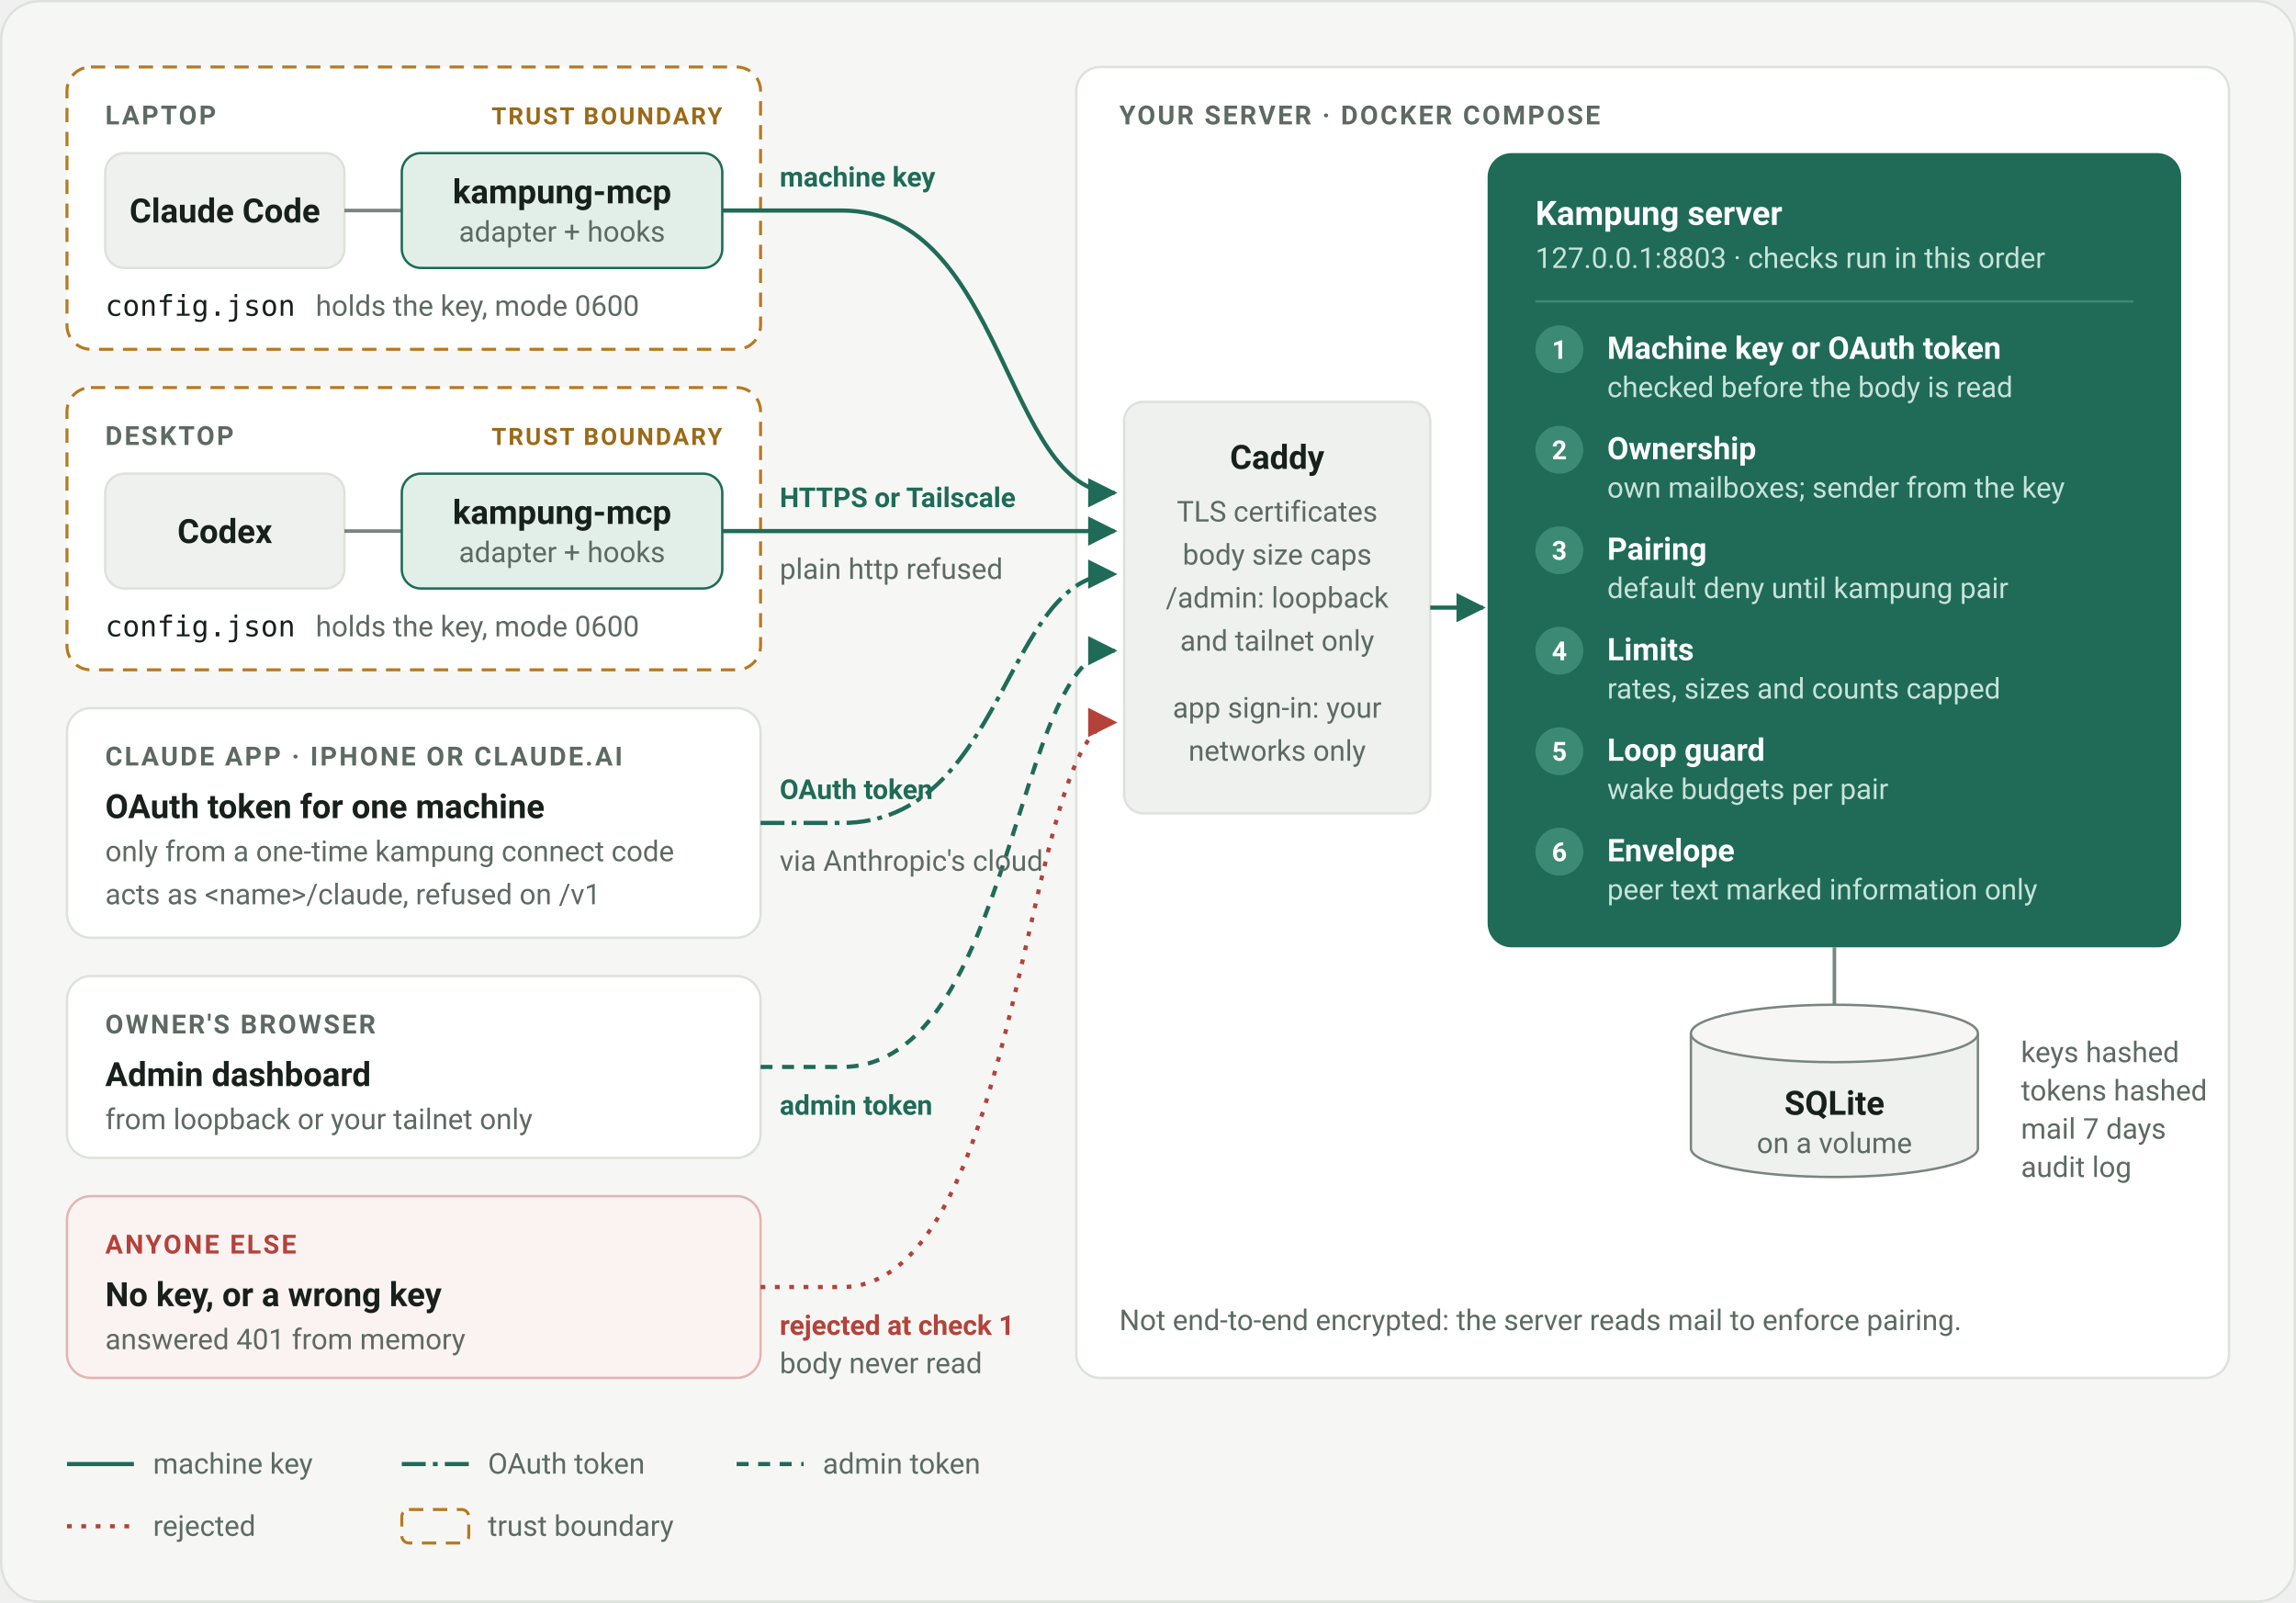
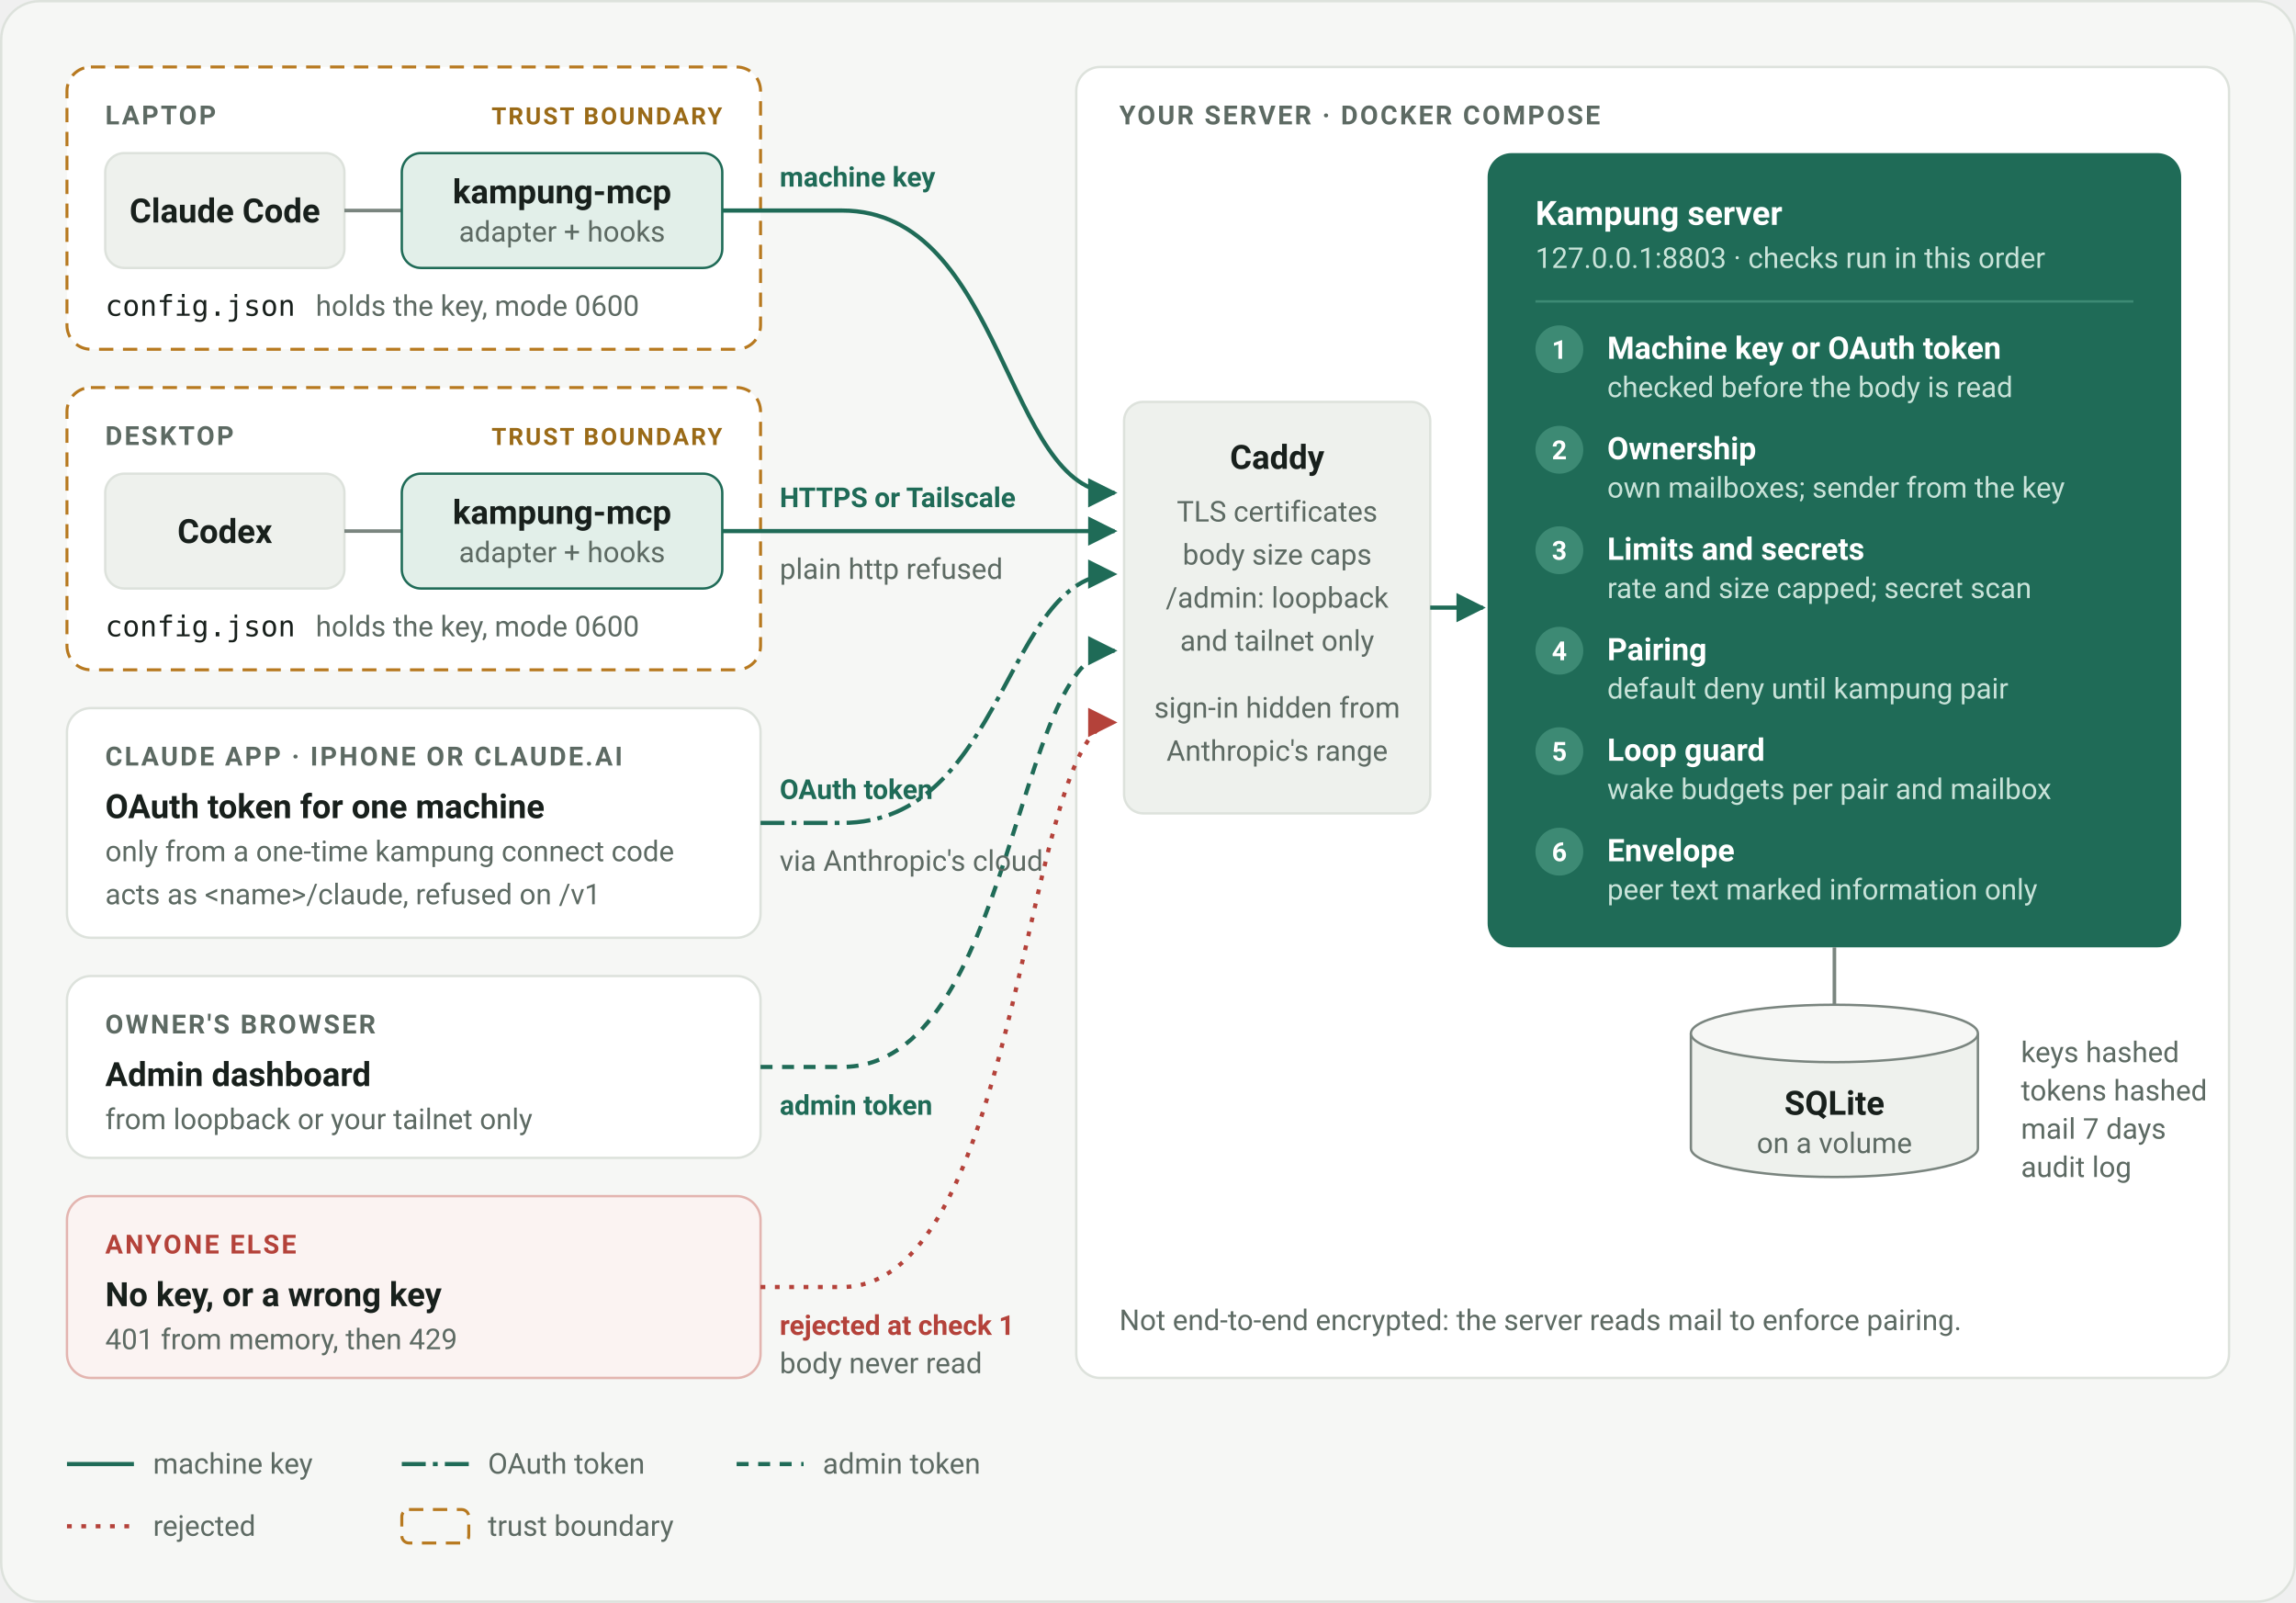
<svg xmlns="http://www.w3.org/2000/svg" width="960" height="670" viewBox="0 0 960 670" role="img" aria-labelledby="t d">
  <defs>
    <marker id="arrow" viewBox="0 0 10 10" refX="9" refY="5" markerWidth="7" markerHeight="7" orient="auto-start-reverse">
      <path d="M0,0 L10,5 L0,10 z" fill="#1f6b57" />
    </marker>
    <marker id="stop" viewBox="0 0 10 10" refX="9" refY="5" markerWidth="7" markerHeight="7" orient="auto-start-reverse">
      <path d="M0,0 L10,5 L0,10 z" fill="#b4423a" />
    </marker>
    <style>
      text { font-family: -apple-system, BlinkMacSystemFont, "Segoe UI", Roboto, "Helvetica Neue", Arial, sans-serif; fill: #18201c; }
      .eyebrow { font-size: 11px; font-weight: 600; letter-spacing: 0.08em; fill: #5d6a63; }
      .boundary { font-size: 10px; font-weight: 600; letter-spacing: 0.08em; fill: #9a6a17; }
      .title { font-size: 14px; font-weight: 600; }
      .row { font-size: 13px; font-weight: 600; }
      .sub { font-size: 12px; fill: #5d6a63; }
      .mono { font-family: ui-monospace, "SF Mono", Menlo, Consolas, monospace; font-size: 12px; }
      .on-dark { fill: #ffffff; }
      .on-dark-sub { fill: #c9e3d9; }
      .num { font-size: 11px; font-weight: 700; fill: #ffffff; }
      .edge { font-size: 11.5px; font-weight: 600; fill: #1f6b57; }
      .danger { fill: #b4423a; }
    </style>
  </defs>
  <rect x="0.5" y="0.5" width="959" height="669" rx="16" fill="#f6f7f5" stroke="#dde2dc" />
  <g>
    <rect x="28" y="28" width="290" height="118" rx="10" fill="#ffffff" stroke="#b7791f" stroke-width="1.25" stroke-dasharray="6 4" />
    <text x="44" y="52" class="eyebrow">LAPTOP</text>
    <text x="302" y="52" text-anchor="end" class="boundary">TRUST BOUNDARY</text>
    <rect x="44" y="64" width="100" height="48" rx="8" fill="#eef1ed" stroke="#dde2dc" />
    <text x="94" y="93" text-anchor="middle" class="title">Claude Code</text>
    <line x1="144" y1="88" x2="168" y2="88" stroke="#7a857f" stroke-width="1.5" />
    <rect x="168" y="64" width="134" height="48" rx="8" fill="#e2efe9" stroke="#1f6b57" />
    <text x="235" y="85" text-anchor="middle" class="title">kampung-mcp</text>
    <text x="235" y="101" text-anchor="middle" class="sub">adapter + hooks</text>
    <text x="44" y="132" class="mono">config.json</text>
    <text x="132" y="132" class="sub">holds the key, mode 0600</text>
  </g>
  <g>
    <rect x="28" y="162" width="290" height="118" rx="10" fill="#ffffff" stroke="#b7791f" stroke-width="1.25" stroke-dasharray="6 4" />
    <text x="44" y="186" class="eyebrow">DESKTOP</text>
    <text x="302" y="186" text-anchor="end" class="boundary">TRUST BOUNDARY</text>
    <rect x="44" y="198" width="100" height="48" rx="8" fill="#eef1ed" stroke="#dde2dc" />
    <text x="94" y="227" text-anchor="middle" class="title">Codex</text>
    <line x1="144" y1="222" x2="168" y2="222" stroke="#7a857f" stroke-width="1.5" />
    <rect x="168" y="198" width="134" height="48" rx="8" fill="#e2efe9" stroke="#1f6b57" />
    <text x="235" y="219" text-anchor="middle" class="title">kampung-mcp</text>
    <text x="235" y="235" text-anchor="middle" class="sub">adapter + hooks</text>
    <text x="44" y="266" class="mono">config.json</text>
    <text x="132" y="266" class="sub">holds the key, mode 0600</text>
  </g>
  <g>
    <rect x="28" y="296" width="290" height="96" rx="10" fill="#ffffff" stroke="#dde2dc" />
    <text x="44" y="320" class="eyebrow">CLAUDE APP · IPHONE OR CLAUDE.AI</text>
    <text x="44" y="342" class="title">OAuth token for one machine</text>
    <text x="44" y="360" class="sub">only from a one-time kampung connect code</text>
    <text x="44" y="378" class="sub">acts as &lt;name&gt;/claude, refused on /v1</text>
  </g>
  <g>
    <rect x="28" y="408" width="290" height="76" rx="10" fill="#ffffff" stroke="#dde2dc" />
    <text x="44" y="432" class="eyebrow">OWNER'S BROWSER</text>
    <text x="44" y="454" class="title">Admin dashboard</text>
    <text x="44" y="472" class="sub">from loopback or your tailnet only</text>
  </g>
  <g>
    <rect x="28" y="500" width="290" height="76" rx="10" fill="#fbf3f2" stroke="#e3b5b0" />
    <text x="44" y="524" class="eyebrow danger">ANYONE ELSE</text>
    <text x="44" y="546" class="title">No key, or a wrong key</text>
-     <text x="44" y="564" class="sub">answered 401 from memory</text>
+     <text x="44" y="564" class="sub">401 from memory, then 429</text>
  </g>
  <rect x="450" y="28" width="482" height="548" rx="10" fill="#ffffff" stroke="#dde2dc" />
  <text x="468" y="52" class="eyebrow">YOUR SERVER · DOCKER COMPOSE</text>
  <path d="M302,88 H352 C420,88 420,206 466,206" fill="none" stroke="#1f6b57" stroke-width="1.75" marker-end="url(#arrow)" />
  <path d="M302,222 H466" fill="none" stroke="#1f6b57" stroke-width="1.75" marker-end="url(#arrow)" />
  <path d="M318,344 H352 C420,344 420,240 466,240" fill="none" stroke="#1f6b57" stroke-width="1.75" stroke-dasharray="10 3 2 3" marker-end="url(#arrow)" />
  <path d="M318,446 H352 C424,446 424,272 466,272" fill="none" stroke="#1f6b57" stroke-width="1.75" stroke-dasharray="5 4" marker-end="url(#arrow)" />
  <path d="M318,538 H352 C428,538 428,302 466,302" fill="none" stroke="#b4423a" stroke-width="1.75" stroke-dasharray="2 4" marker-end="url(#stop)" />
  <text x="326" y="78" class="edge">machine key</text>
  <text x="326" y="212" class="edge">HTTPS or Tailscale</text>
  <text x="326" y="242" class="sub">plain http refused</text>
  <text x="326" y="334" class="edge">OAuth token</text>
  <text x="326" y="364" class="sub">via Anthropic's cloud</text>
  <text x="326" y="466" class="edge">admin token</text>
  <text x="326" y="558" class="edge danger">rejected at check 1</text>
  <text x="326" y="574" class="sub">body never read</text>
  <rect x="470" y="168" width="128" height="172" rx="8" fill="#eef1ed" stroke="#dde2dc" />
  <text x="534" y="196" text-anchor="middle" class="title">Caddy</text>
  <text x="534" y="218" text-anchor="middle" class="sub">TLS certificates</text>
  <text x="534" y="236" text-anchor="middle" class="sub">body size caps</text>
  <text x="534" y="254" text-anchor="middle" class="sub">/admin: loopback</text>
  <text x="534" y="272" text-anchor="middle" class="sub">and tailnet only</text>
-   <text x="534" y="300" text-anchor="middle" class="sub">app sign-in: your</text>
-   <text x="534" y="318" text-anchor="middle" class="sub">networks only</text>
+   <text x="534" y="300" text-anchor="middle" class="sub">sign-in hidden from</text>
+   <text x="534" y="318" text-anchor="middle" class="sub">Anthropic's range</text>
  <line x1="598" y1="254" x2="620" y2="254" stroke="#1f6b57" stroke-width="1.75" marker-end="url(#arrow)" />
  <rect x="622" y="64" width="290" height="332" rx="10" fill="#1f6b57" />
  <text x="642" y="94" class="title on-dark">Kampung server</text>
  <text x="642" y="112" class="sub on-dark-sub">127.0.0.1:8803 · checks run in this order</text>
  <line x1="642" y1="126" x2="892" y2="126" stroke="#3d8a74" />
  <g>
    <circle cx="652" cy="146" r="10" fill="#3d8a74" />
    <text x="652" y="150" text-anchor="middle" class="num">1</text>
    <text x="672" y="150" class="row on-dark">Machine key or OAuth token</text>
    <text x="672" y="166" class="sub on-dark-sub">checked before the body is read</text>
  </g>
  <g>
    <circle cx="652" cy="188" r="10" fill="#3d8a74" />
    <text x="652" y="192" text-anchor="middle" class="num">2</text>
    <text x="672" y="192" class="row on-dark">Ownership</text>
    <text x="672" y="208" class="sub on-dark-sub">own mailboxes; sender from the key</text>
  </g>
  <g>
    <circle cx="652" cy="230" r="10" fill="#3d8a74" />
    <text x="652" y="234" text-anchor="middle" class="num">3</text>
-     <text x="672" y="234" class="row on-dark">Pairing</text>
-     <text x="672" y="250" class="sub on-dark-sub">default deny until kampung pair</text>
+     <text x="672" y="234" class="row on-dark">Limits and secrets</text>
+     <text x="672" y="250" class="sub on-dark-sub">rate and size capped; secret scan</text>
  </g>
  <g>
    <circle cx="652" cy="272" r="10" fill="#3d8a74" />
    <text x="652" y="276" text-anchor="middle" class="num">4</text>
-     <text x="672" y="276" class="row on-dark">Limits</text>
-     <text x="672" y="292" class="sub on-dark-sub">rates, sizes and counts capped</text>
+     <text x="672" y="276" class="row on-dark">Pairing</text>
+     <text x="672" y="292" class="sub on-dark-sub">default deny until kampung pair</text>
  </g>
  <g>
    <circle cx="652" cy="314" r="10" fill="#3d8a74" />
    <text x="652" y="318" text-anchor="middle" class="num">5</text>
    <text x="672" y="318" class="row on-dark">Loop guard</text>
-     <text x="672" y="334" class="sub on-dark-sub">wake budgets per pair</text>
+     <text x="672" y="334" class="sub on-dark-sub">wake budgets per pair and mailbox</text>
  </g>
  <g>
    <circle cx="652" cy="356" r="10" fill="#3d8a74" />
    <text x="652" y="360" text-anchor="middle" class="num">6</text>
    <text x="672" y="360" class="row on-dark">Envelope</text>
    <text x="672" y="376" class="sub on-dark-sub">peer text marked information only</text>
  </g>
  <line x1="767" y1="396" x2="767" y2="420" stroke="#7a857f" stroke-width="1.5" />
  <g>
    <path d="M707,432 v48 a60,12 0 0 0 120,0 v-48" fill="#eef1ed" stroke="#7a857f" />
    <ellipse cx="767" cy="432" rx="60" ry="12" fill="#f6f7f5" stroke="#7a857f" />
    <text x="767" y="466" text-anchor="middle" class="title">SQLite</text>
    <text x="767" y="482" text-anchor="middle" class="sub">on a volume</text>
  </g>
  <text x="845" y="444" class="sub">keys hashed</text>
  <text x="845" y="460" class="sub">tokens hashed</text>
  <text x="845" y="476" class="sub">mail 7 days</text>
  <text x="845" y="492" class="sub">audit log</text>
  <text x="468" y="556" class="sub">Not end-to-end encrypted: the server reads mail to enforce pairing.</text>
  <g>
    <line x1="28" y1="612" x2="56" y2="612" stroke="#1f6b57" stroke-width="1.75" />
    <text x="64" y="616" class="sub">machine key</text>
    <line x1="168" y1="612" x2="196" y2="612" stroke="#1f6b57" stroke-width="1.75" stroke-dasharray="10 3 2 3" />
    <text x="204" y="616" class="sub">OAuth token</text>
    <line x1="308" y1="612" x2="336" y2="612" stroke="#1f6b57" stroke-width="1.75" stroke-dasharray="5 4" />
    <text x="344" y="616" class="sub">admin token</text>
    <line x1="28" y1="638" x2="56" y2="638" stroke="#b4423a" stroke-width="1.75" stroke-dasharray="2 4" />
    <text x="64" y="642" class="sub">rejected</text>
    <rect x="168" y="631" width="28" height="14" rx="3" fill="none" stroke="#b7791f" stroke-width="1.25" stroke-dasharray="6 4" />
    <text x="204" y="642" class="sub">trust boundary</text>
  </g>
</svg>
